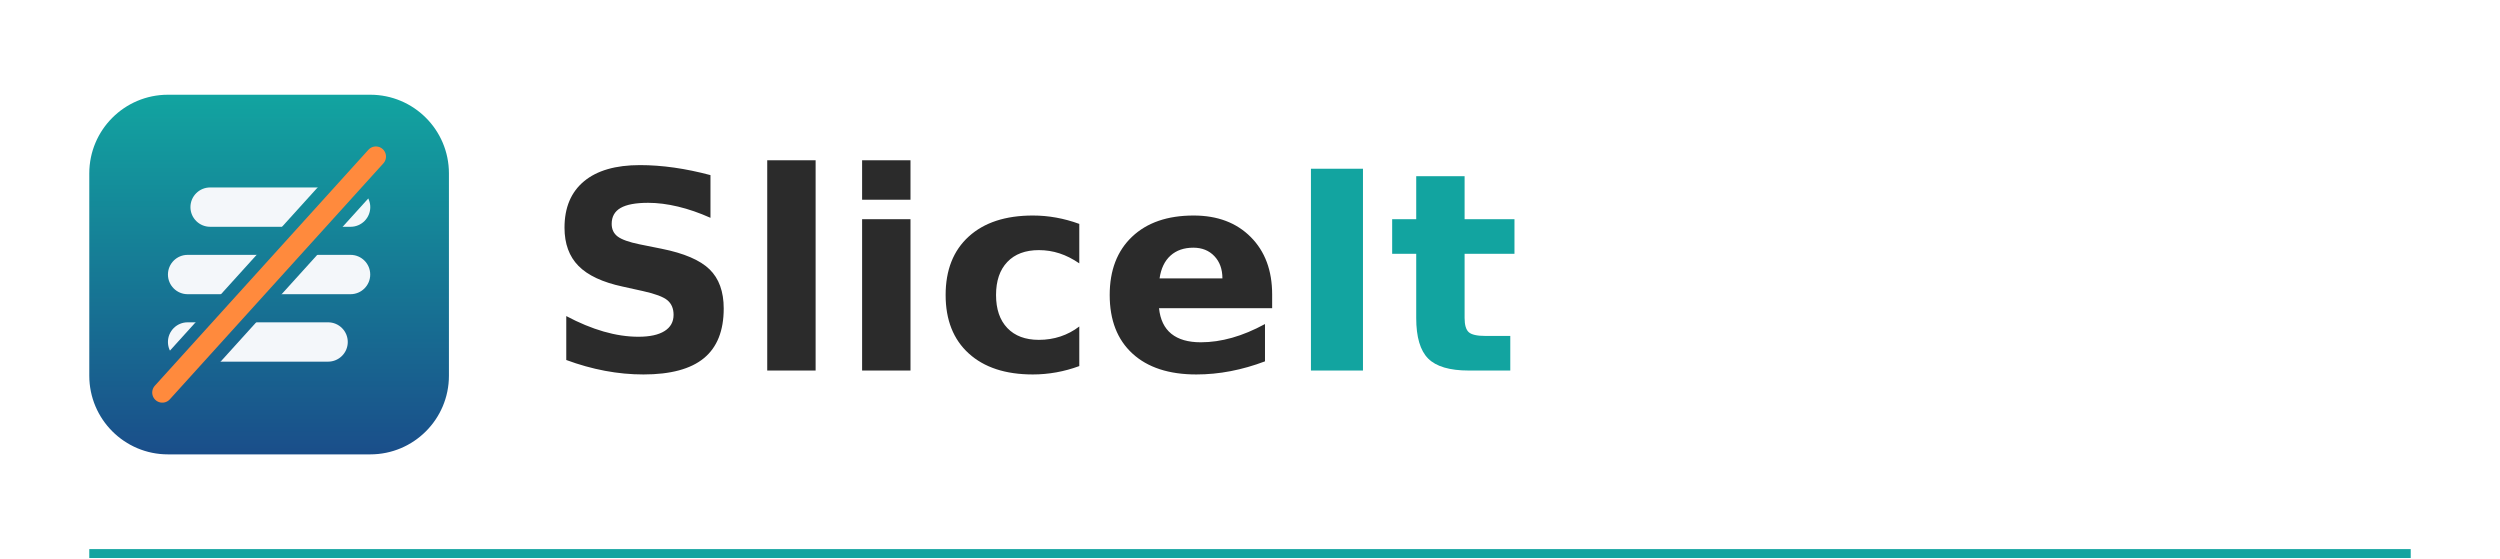
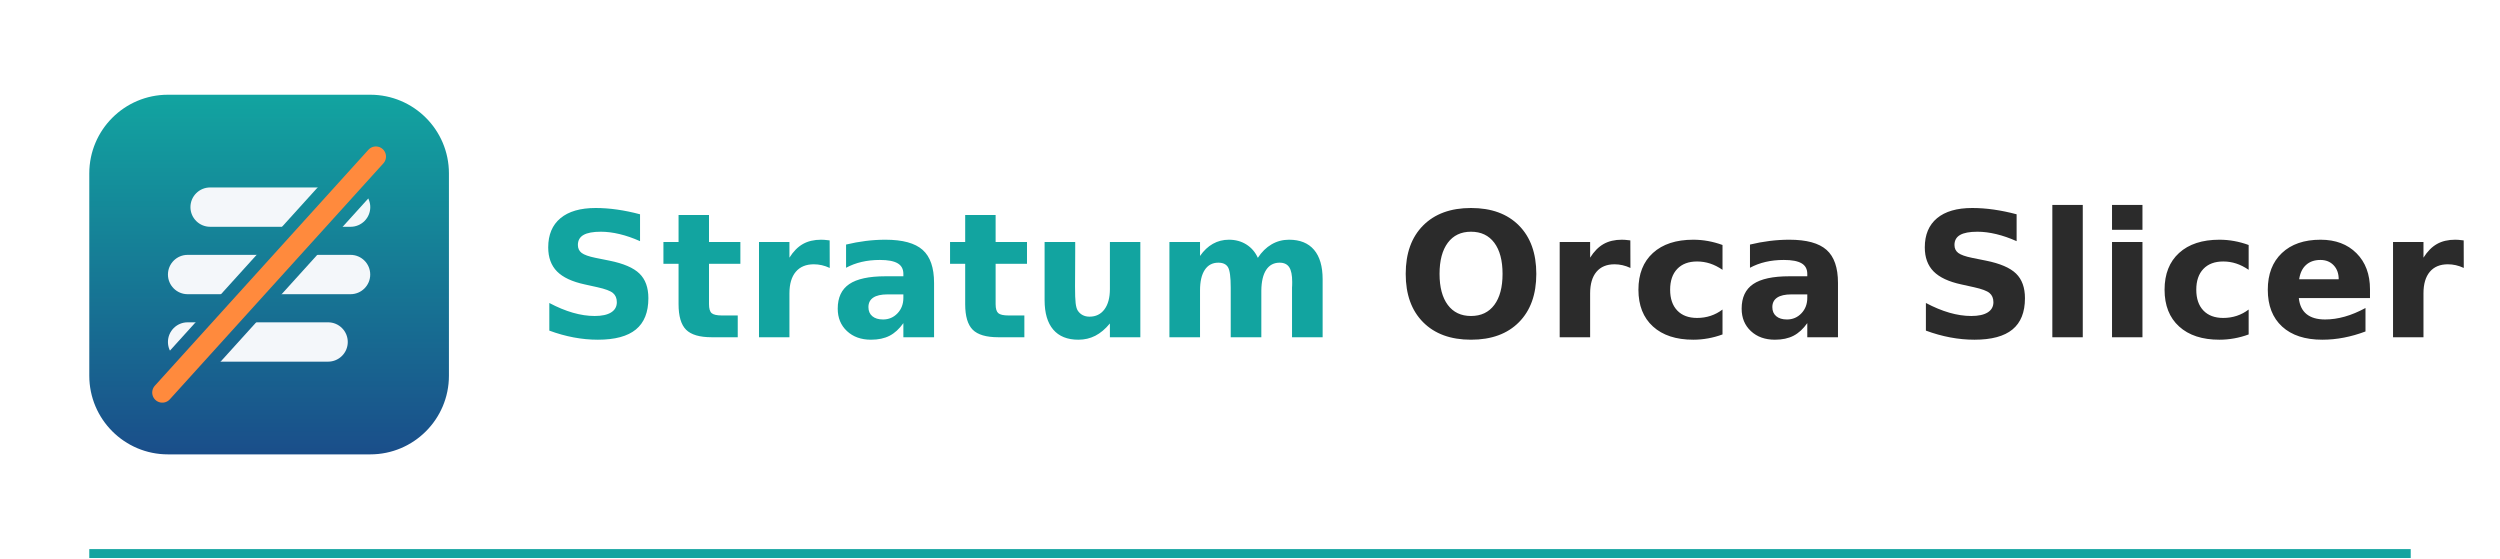
<svg xmlns="http://www.w3.org/2000/svg" width="560" height="125" viewBox="0 0 560 125">
  <defs>
    <linearGradient id="wg" gradientUnits="userSpaceOnUse" x1="20.00" y1="21.22" x2="20.00" y2="101.78">
      <stop offset="0" stop-color="#12A4A0" />
      <stop offset="1" stop-color="#1A4E8A" />
    </linearGradient>
  </defs>
  <rect x="20.00" y="21.22" width="80.56" height="80.56" rx="17.62" fill="url(#wg)" />
  <rect x="42.66" y="41.99" width="40.28" height="8.81" rx="4.41" fill="#F4F7FA" />
  <rect x="37.62" y="57.09" width="45.31" height="8.81" rx="4.41" fill="#F4F7FA" />
  <rect x="37.62" y="72.20" width="40.28" height="8.81" rx="4.41" fill="#F4F7FA" />
  <line x1="36.36" y1="87.93" x2="84.20" y2="35.07" stroke="url(#wg)" stroke-width="10.07" stroke-linecap="round" />
  <line x1="36.36" y1="87.93" x2="84.20" y2="35.07" stroke="#FF8A3D" stroke-width="4.53" stroke-linecap="round" />
-   <path d="M159.146 39.225V48.791Q155.422 47.126 151.88 46.278Q148.338 45.431 145.189 45.431Q141.012 45.431 139.014 46.581Q137.016 47.731 137.016 50.153Q137.016 51.97 138.363 52.984Q139.71 53.998 143.252 54.725L148.217 55.724Q155.755 57.237 158.934 60.325Q162.112 63.413 162.112 69.104Q162.112 76.582 157.677 80.23Q153.242 83.878 144.13 83.878Q139.831 83.878 135.502 83.061Q131.173 82.243 126.844 80.639V70.8Q131.173 73.101 135.214 74.266Q139.256 75.432 143.01 75.432Q146.824 75.432 148.853 74.16Q150.881 72.889 150.881 70.527Q150.881 68.408 149.503 67.258Q148.126 66.107 144.009 65.199L139.498 64.2Q132.717 62.747 129.583 59.568Q126.45 56.39 126.45 51.001Q126.45 44.25 130.81 40.617Q135.169 36.984 143.343 36.984Q147.066 36.984 151.002 37.544Q154.938 38.104 159.146 39.225ZM171.86 35.895H182.698V83.0H171.86ZM193.112 49.094H203.95V83.0H193.112ZM193.112 35.895H203.95V44.734H193.112ZM241.762 50.153V58.993Q239.552 57.479 237.327 56.753Q235.102 56.026 232.71 56.026Q228.169 56.026 225.641 58.675Q223.113 61.324 223.113 66.077Q223.113 70.83 225.641 73.479Q228.169 76.128 232.71 76.128Q235.253 76.128 237.539 75.371Q239.824 74.614 241.762 73.131V82.001Q239.219 82.939 236.6 83.409Q233.981 83.878 231.348 83.878Q222.175 83.878 216.998 79.17Q211.821 74.463 211.821 66.077Q211.821 57.691 216.998 52.984Q222.175 48.276 231.348 48.276Q234.012 48.276 236.6 48.746Q239.188 49.215 241.762 50.153ZM284.962 65.956V69.044H259.623Q260.017 72.858 262.378 74.766Q264.739 76.673 268.978 76.673Q272.398 76.673 275.986 75.659Q279.573 74.645 283.357 72.586V80.941Q279.513 82.395 275.668 83.136Q271.823 83.878 267.979 83.878Q258.775 83.878 253.674 79.201Q248.573 74.523 248.573 66.077Q248.573 57.782 253.583 53.029Q258.594 48.276 267.373 48.276Q275.365 48.276 280.164 53.09Q284.962 57.903 284.962 65.956ZM273.821 62.354Q273.821 59.266 272.02 57.374Q270.219 55.481 267.312 55.481Q264.164 55.481 262.196 57.252Q260.229 59.023 259.744 62.354Z" fill="#2B2B2B" />
-   <path d="M293.65 37.802H305.306V83.0H293.65ZM328.071 39.467V49.094H339.242V56.844H328.071V71.224Q328.071 73.585 329.01 74.417Q329.948 75.25 332.733 75.25H338.304V83.0H329.01Q322.592 83.0 319.913 80.321Q317.233 77.642 317.233 71.224V56.844H311.845V49.094H317.233V39.467Z" fill="#12A4A0" />
+   <path d="M143.369 48.002V54.02Q141.027 52.973 138.798 52.439Q136.57 51.906 134.589 51.906Q131.961 51.906 130.704 52.63Q129.447 53.354 129.447 54.877Q129.447 56.02 130.294 56.658Q131.142 57.296 133.37 57.753L136.494 58.382Q141.236 59.334 143.236 61.277Q145.236 63.219 145.236 66.8Q145.236 71.504 142.446 73.799Q139.655 76.095 133.923 76.095Q131.218 76.095 128.494 75.58Q125.771 75.066 123.047 74.057V67.867Q125.771 69.314 128.314 70.047Q130.856 70.781 133.218 70.781Q135.618 70.781 136.894 69.981Q138.17 69.181 138.17 67.695Q138.17 66.362 137.303 65.638Q136.437 64.915 133.846 64.343L131.009 63.715Q126.742 62.8 124.771 60.801Q122.8 58.801 122.8 55.411Q122.8 51.163 125.542 48.878Q128.285 46.592 133.427 46.592Q135.77 46.592 138.246 46.945Q140.722 47.297 143.369 48.002ZM158.816 48.154V54.211H165.844V59.086H158.816V68.133Q158.816 69.619 159.406 70.143Q159.996 70.666 161.749 70.666H165.253V75.542H159.406Q155.368 75.542 153.683 73.857Q151.997 72.171 151.997 68.133V59.086H148.607V54.211H151.997V48.154ZM185.861 60.02Q184.966 59.601 184.08 59.401Q183.194 59.201 182.299 59.201Q179.671 59.201 178.252 60.886Q176.833 62.572 176.833 65.714V75.542H170.015V54.211H176.833V57.715Q178.147 55.62 179.852 54.658Q181.556 53.696 183.937 53.696Q184.28 53.696 184.68 53.725Q185.08 53.754 185.842 53.849ZM198.812 65.943Q196.679 65.943 195.603 66.667Q194.527 67.391 194.527 68.8Q194.527 70.095 195.393 70.828Q196.26 71.562 197.803 71.562Q199.726 71.562 201.04 70.181Q202.355 68.8 202.355 66.724V65.943ZM209.23 63.372V75.542H202.355V72.381Q200.983 74.323 199.269 75.209Q197.555 76.095 195.098 76.095Q191.784 76.095 189.718 74.161Q187.651 72.228 187.651 69.143Q187.651 65.391 190.232 63.638Q192.813 61.886 198.336 61.886H202.355V61.353Q202.355 59.734 201.079 58.982Q199.802 58.229 197.098 58.229Q194.908 58.229 193.022 58.667Q191.137 59.106 189.518 59.982V54.782Q191.708 54.249 193.917 53.973Q196.127 53.696 198.336 53.696Q204.107 53.696 206.669 55.972Q209.23 58.248 209.23 63.372ZM223.019 48.154V54.211H230.047V59.086H223.019V68.133Q223.019 69.619 223.61 70.143Q224.2 70.666 225.953 70.666H229.457V75.542H223.61Q219.572 75.542 217.887 73.857Q216.201 72.171 216.201 68.133V59.086H212.811V54.211H216.201V48.154ZM233.99 67.238V54.211H240.846V56.344Q240.846 58.077 240.827 60.696Q240.808 63.315 240.808 64.191Q240.808 66.762 240.942 67.895Q241.075 69.028 241.399 69.543Q241.818 70.209 242.494 70.571Q243.17 70.933 244.046 70.933Q246.179 70.933 247.398 69.295Q248.617 67.657 248.617 64.743V54.211H255.436V75.542H248.617V72.457Q247.075 74.323 245.351 75.209Q243.627 76.095 241.551 76.095Q237.856 76.095 235.923 73.828Q233.99 71.562 233.99 67.238ZM281.757 57.753Q283.052 55.773 284.833 54.735Q286.614 53.696 288.747 53.696Q292.423 53.696 294.347 55.963Q296.27 58.229 296.27 62.553V75.542H289.414V64.419Q289.433 64.172 289.442 63.905Q289.452 63.638 289.452 63.143Q289.452 60.877 288.785 59.858Q288.119 58.839 286.633 58.839Q284.69 58.839 283.633 60.439Q282.576 62.039 282.538 65.067V75.542H275.682V64.419Q275.682 60.877 275.072 59.858Q274.463 58.839 272.901 58.839Q270.939 58.839 269.872 60.448Q268.806 62.058 268.806 65.048V75.542H261.949V54.211H268.806V57.334Q270.063 55.525 271.691 54.611Q273.32 53.696 275.282 53.696Q277.491 53.696 279.186 54.763Q280.881 55.83 281.757 57.753Z" fill="#12A4A0" />
+   <path d="M329.505 51.906Q326.153 51.906 324.306 54.382Q322.458 56.858 322.458 61.353Q322.458 65.829 324.306 68.305Q326.153 70.781 329.505 70.781Q332.876 70.781 334.724 68.305Q336.571 65.829 336.571 61.353Q336.571 56.858 334.724 54.382Q332.876 51.906 329.505 51.906ZM329.505 46.592Q336.362 46.592 340.247 50.516Q344.133 54.439 344.133 61.353Q344.133 68.248 340.247 72.171Q336.362 76.095 329.505 76.095Q322.668 76.095 318.773 72.171Q314.878 68.248 314.878 61.353Q314.878 54.439 318.773 50.516Q322.668 46.592 329.505 46.592ZM365.216 60.02Q364.321 59.601 363.436 59.401Q362.55 59.201 361.655 59.201Q359.027 59.201 357.608 60.886Q356.189 62.572 356.189 65.714V75.542H349.37V54.211H356.189V57.715Q357.503 55.62 359.207 54.658Q360.912 53.696 363.293 53.696Q363.636 53.696 364.036 53.725Q364.436 53.754 365.197 53.849ZM385.843 54.877V60.439Q384.453 59.486 383.053 59.029Q381.653 58.572 380.148 58.572Q377.292 58.572 375.701 60.239Q374.111 61.905 374.111 64.896Q374.111 67.886 375.701 69.552Q377.292 71.219 380.148 71.219Q381.748 71.219 383.186 70.743Q384.624 70.266 385.843 69.333V74.914Q384.243 75.504 382.596 75.799Q380.948 76.095 379.291 76.095Q373.521 76.095 370.264 73.133Q367.007 70.171 367.007 64.896Q367.007 59.62 370.264 56.658Q373.521 53.696 379.291 53.696Q380.967 53.696 382.596 53.992Q384.224 54.287 385.843 54.877ZM401.289 65.943Q399.156 65.943 398.08 66.667Q397.004 67.391 397.004 68.8Q397.004 70.095 397.871 70.828Q398.737 71.562 400.28 71.562Q402.204 71.562 403.518 70.181Q404.832 68.8 404.832 66.724V65.943ZM411.708 63.372V75.542H404.832V72.381Q403.461 74.323 401.747 75.209Q400.032 76.095 397.576 76.095Q394.262 76.095 392.195 74.161Q390.129 72.228 390.129 69.143Q390.129 65.391 392.709 63.638Q395.29 61.886 400.813 61.886H404.832V61.353Q404.832 59.734 403.556 58.982Q402.28 58.229 399.575 58.229Q397.385 58.229 395.5 58.667Q393.614 59.106 391.995 59.982V54.782Q394.185 54.249 396.395 53.973Q398.604 53.696 400.813 53.696Q406.584 53.696 409.146 55.972Q411.708 58.248 411.708 63.372ZM451.723 48.002V54.02Q449.38 52.973 447.152 52.439Q444.924 51.906 442.943 51.906Q440.315 51.906 439.058 52.63Q437.801 53.354 437.801 54.877Q437.801 56.02 438.648 56.658Q439.496 57.296 441.724 57.753L444.848 58.382Q449.59 59.334 451.59 61.277Q453.59 63.219 453.59 66.8Q453.59 71.504 450.799 73.799Q448.009 76.095 442.276 76.095Q439.572 76.095 436.848 75.58Q434.125 75.066 431.401 74.057V67.867Q434.125 69.314 436.667 70.047Q439.21 70.781 441.572 70.781Q443.971 70.781 445.248 69.981Q446.524 69.181 446.524 67.695Q446.524 66.362 445.657 65.638Q444.79 64.915 442.2 64.343L439.362 63.715Q435.096 62.8 433.125 60.801Q431.154 58.801 431.154 55.411Q431.154 51.163 433.896 48.878Q436.639 46.592 441.781 46.592Q444.124 46.592 446.6 46.945Q449.076 47.297 451.723 48.002ZM459.722 45.907H466.541V75.542H459.722ZM473.093 54.211H479.911V75.542H473.093ZM473.093 45.907H479.911V51.468H473.093ZM503.699 54.877V60.439Q502.309 59.486 500.909 59.029Q499.509 58.572 498.005 58.572Q495.148 58.572 493.558 60.239Q491.967 61.905 491.967 64.896Q491.967 67.886 493.558 69.552Q495.148 71.219 498.005 71.219Q499.605 71.219 501.043 70.743Q502.481 70.266 503.699 69.333V74.914Q502.1 75.504 500.452 75.799Q498.805 76.095 497.148 76.095Q491.377 76.095 488.12 73.133Q484.863 70.171 484.863 64.896Q484.863 59.62 488.12 56.658Q491.377 53.696 497.148 53.696Q498.824 53.696 500.452 53.992Q502.081 54.287 503.699 54.877ZM530.878 64.819V66.762H514.937Q515.184 69.162 516.67 70.362Q518.155 71.562 520.822 71.562Q522.974 71.562 525.231 70.924Q527.488 70.286 529.869 68.99V74.247Q527.45 75.161 525.031 75.628Q522.612 76.095 520.193 76.095Q514.403 76.095 511.194 73.152Q507.985 70.209 507.985 64.896Q507.985 59.677 511.137 56.687Q514.289 53.696 519.812 53.696Q524.84 53.696 527.859 56.725Q530.878 59.753 530.878 64.819ZM523.869 62.553Q523.869 60.61 522.736 59.42Q521.603 58.229 519.774 58.229Q517.793 58.229 516.556 59.344Q515.318 60.458 515.013 62.553ZM551.886 60.02Q550.991 59.601 550.105 59.401Q549.219 59.201 548.324 59.201Q545.696 59.201 544.277 60.886Q542.858 62.572 542.858 65.714V75.542H536.04V54.211H542.858V57.715Q544.172 55.62 545.877 54.658Q547.581 53.696 549.962 53.696Q550.305 53.696 550.705 53.725Q551.105 53.754 551.867 53.849Z" fill="#2B2B2B" />
  <rect x="20" y="123" width="520" height="2" fill="#12A4A0" />
</svg>
